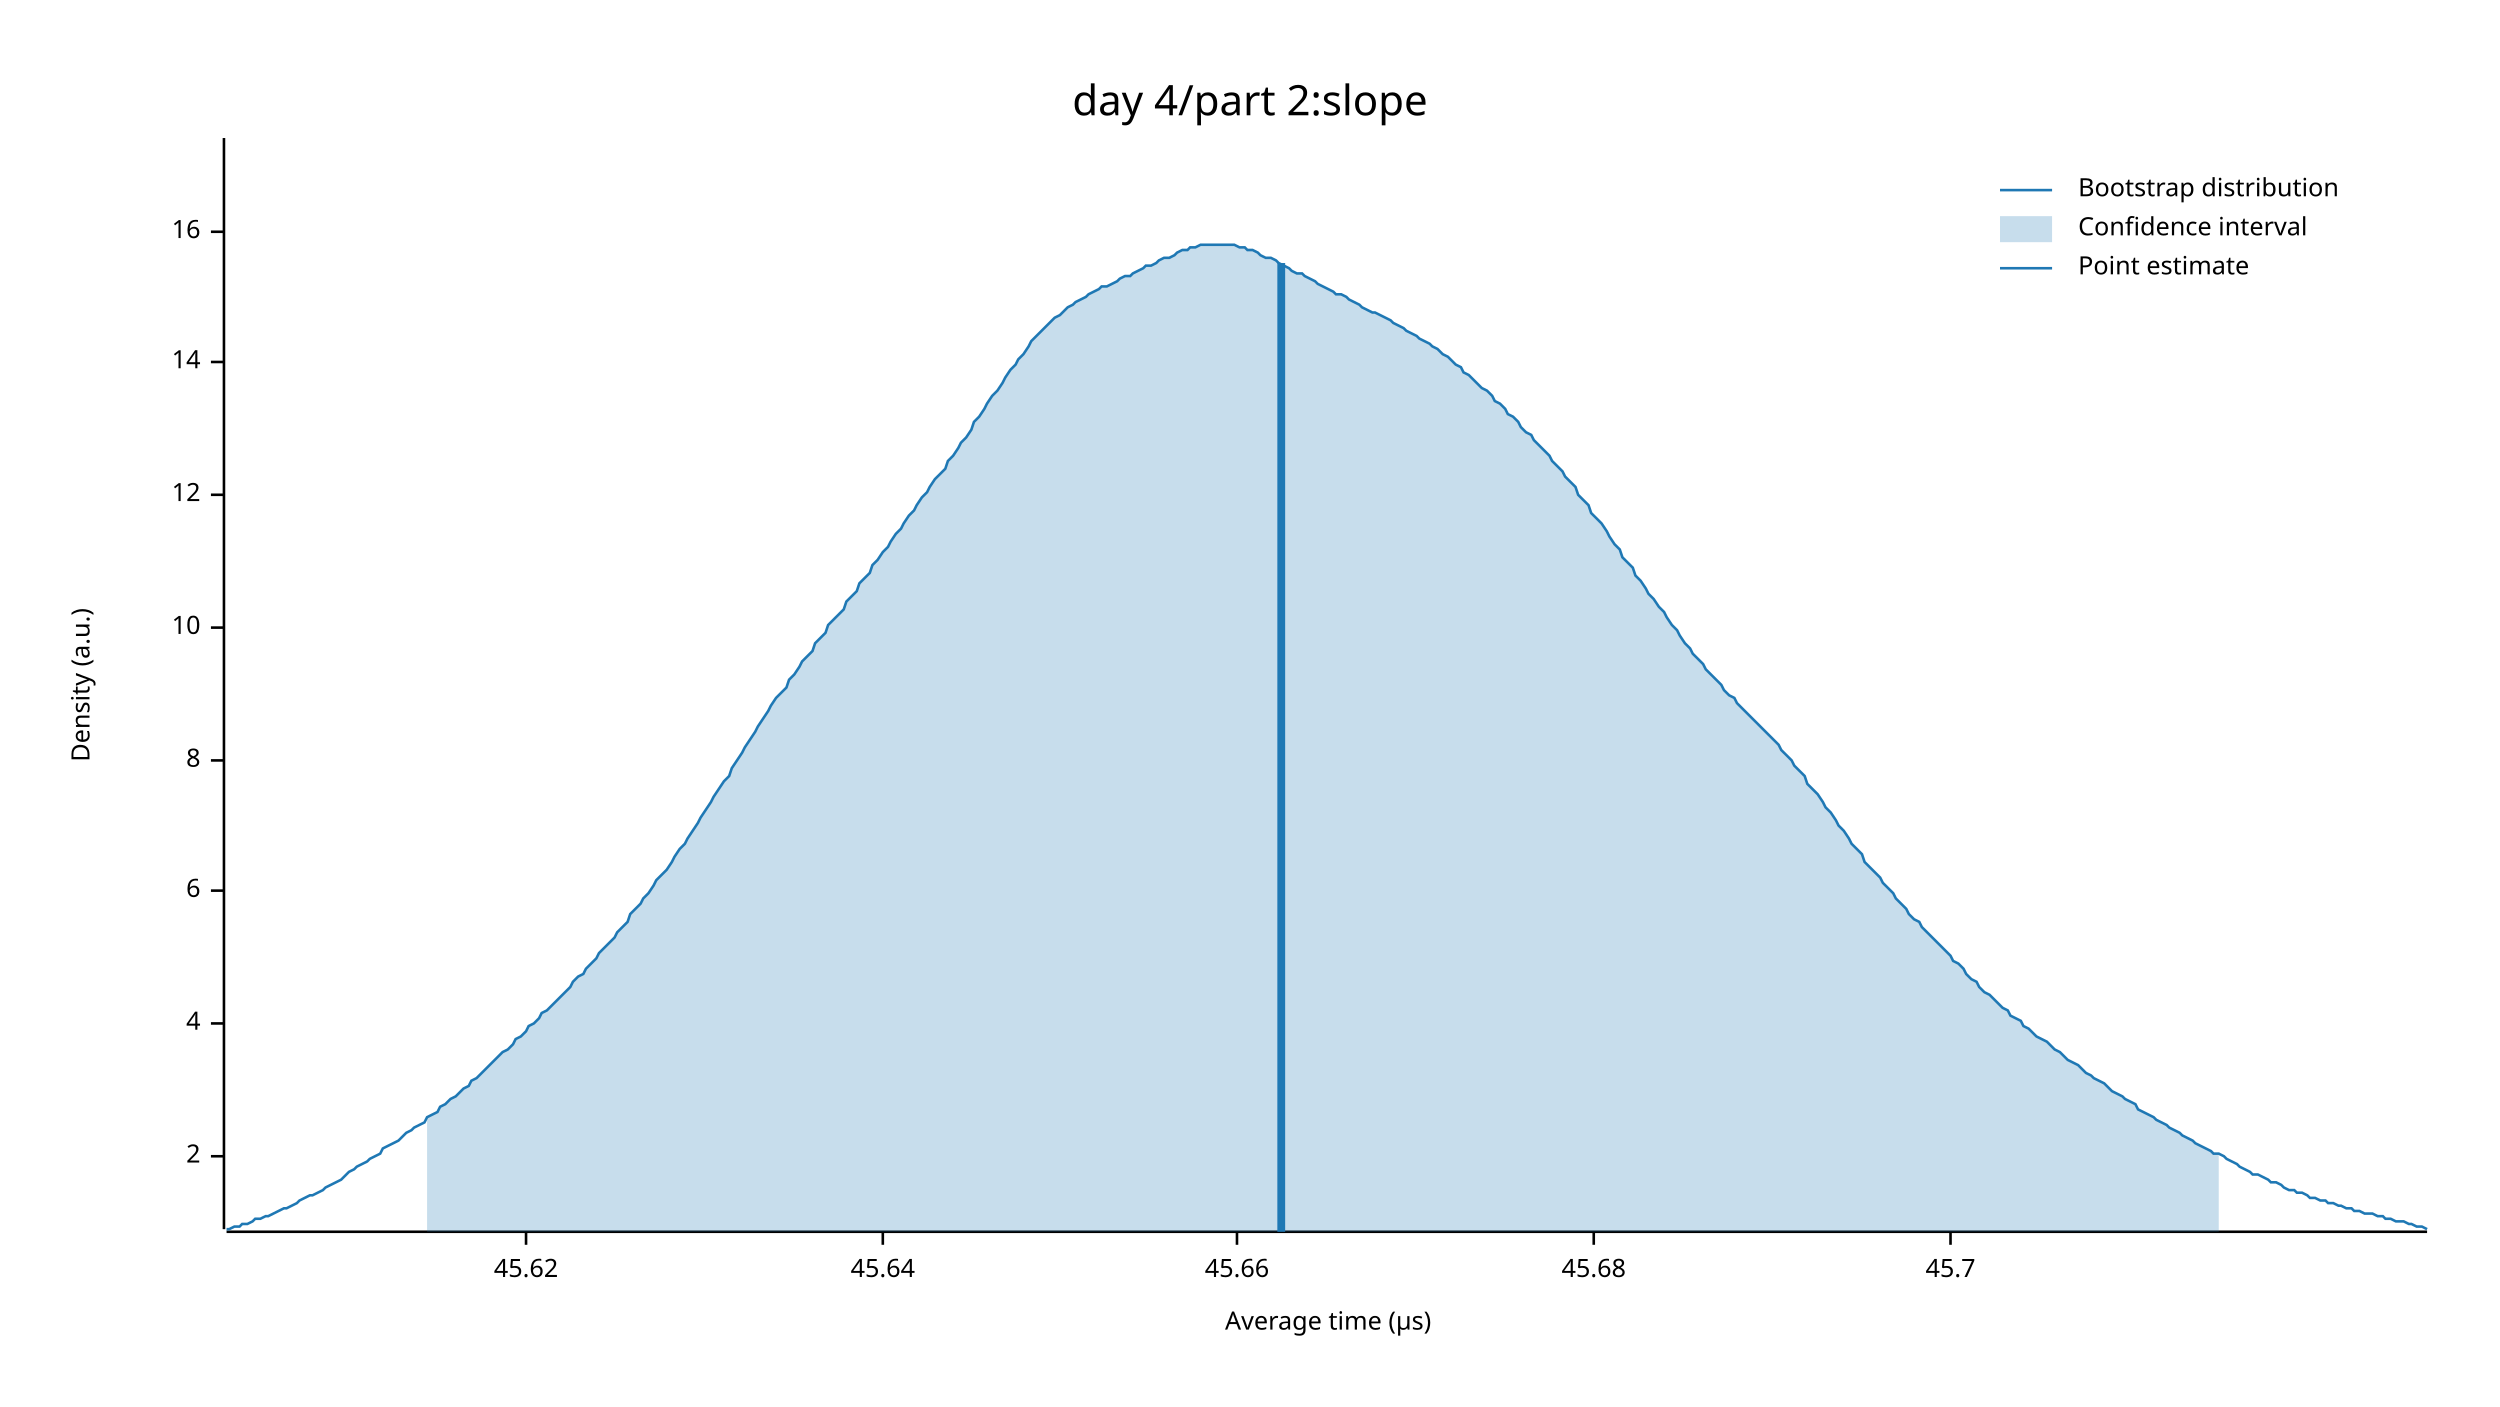
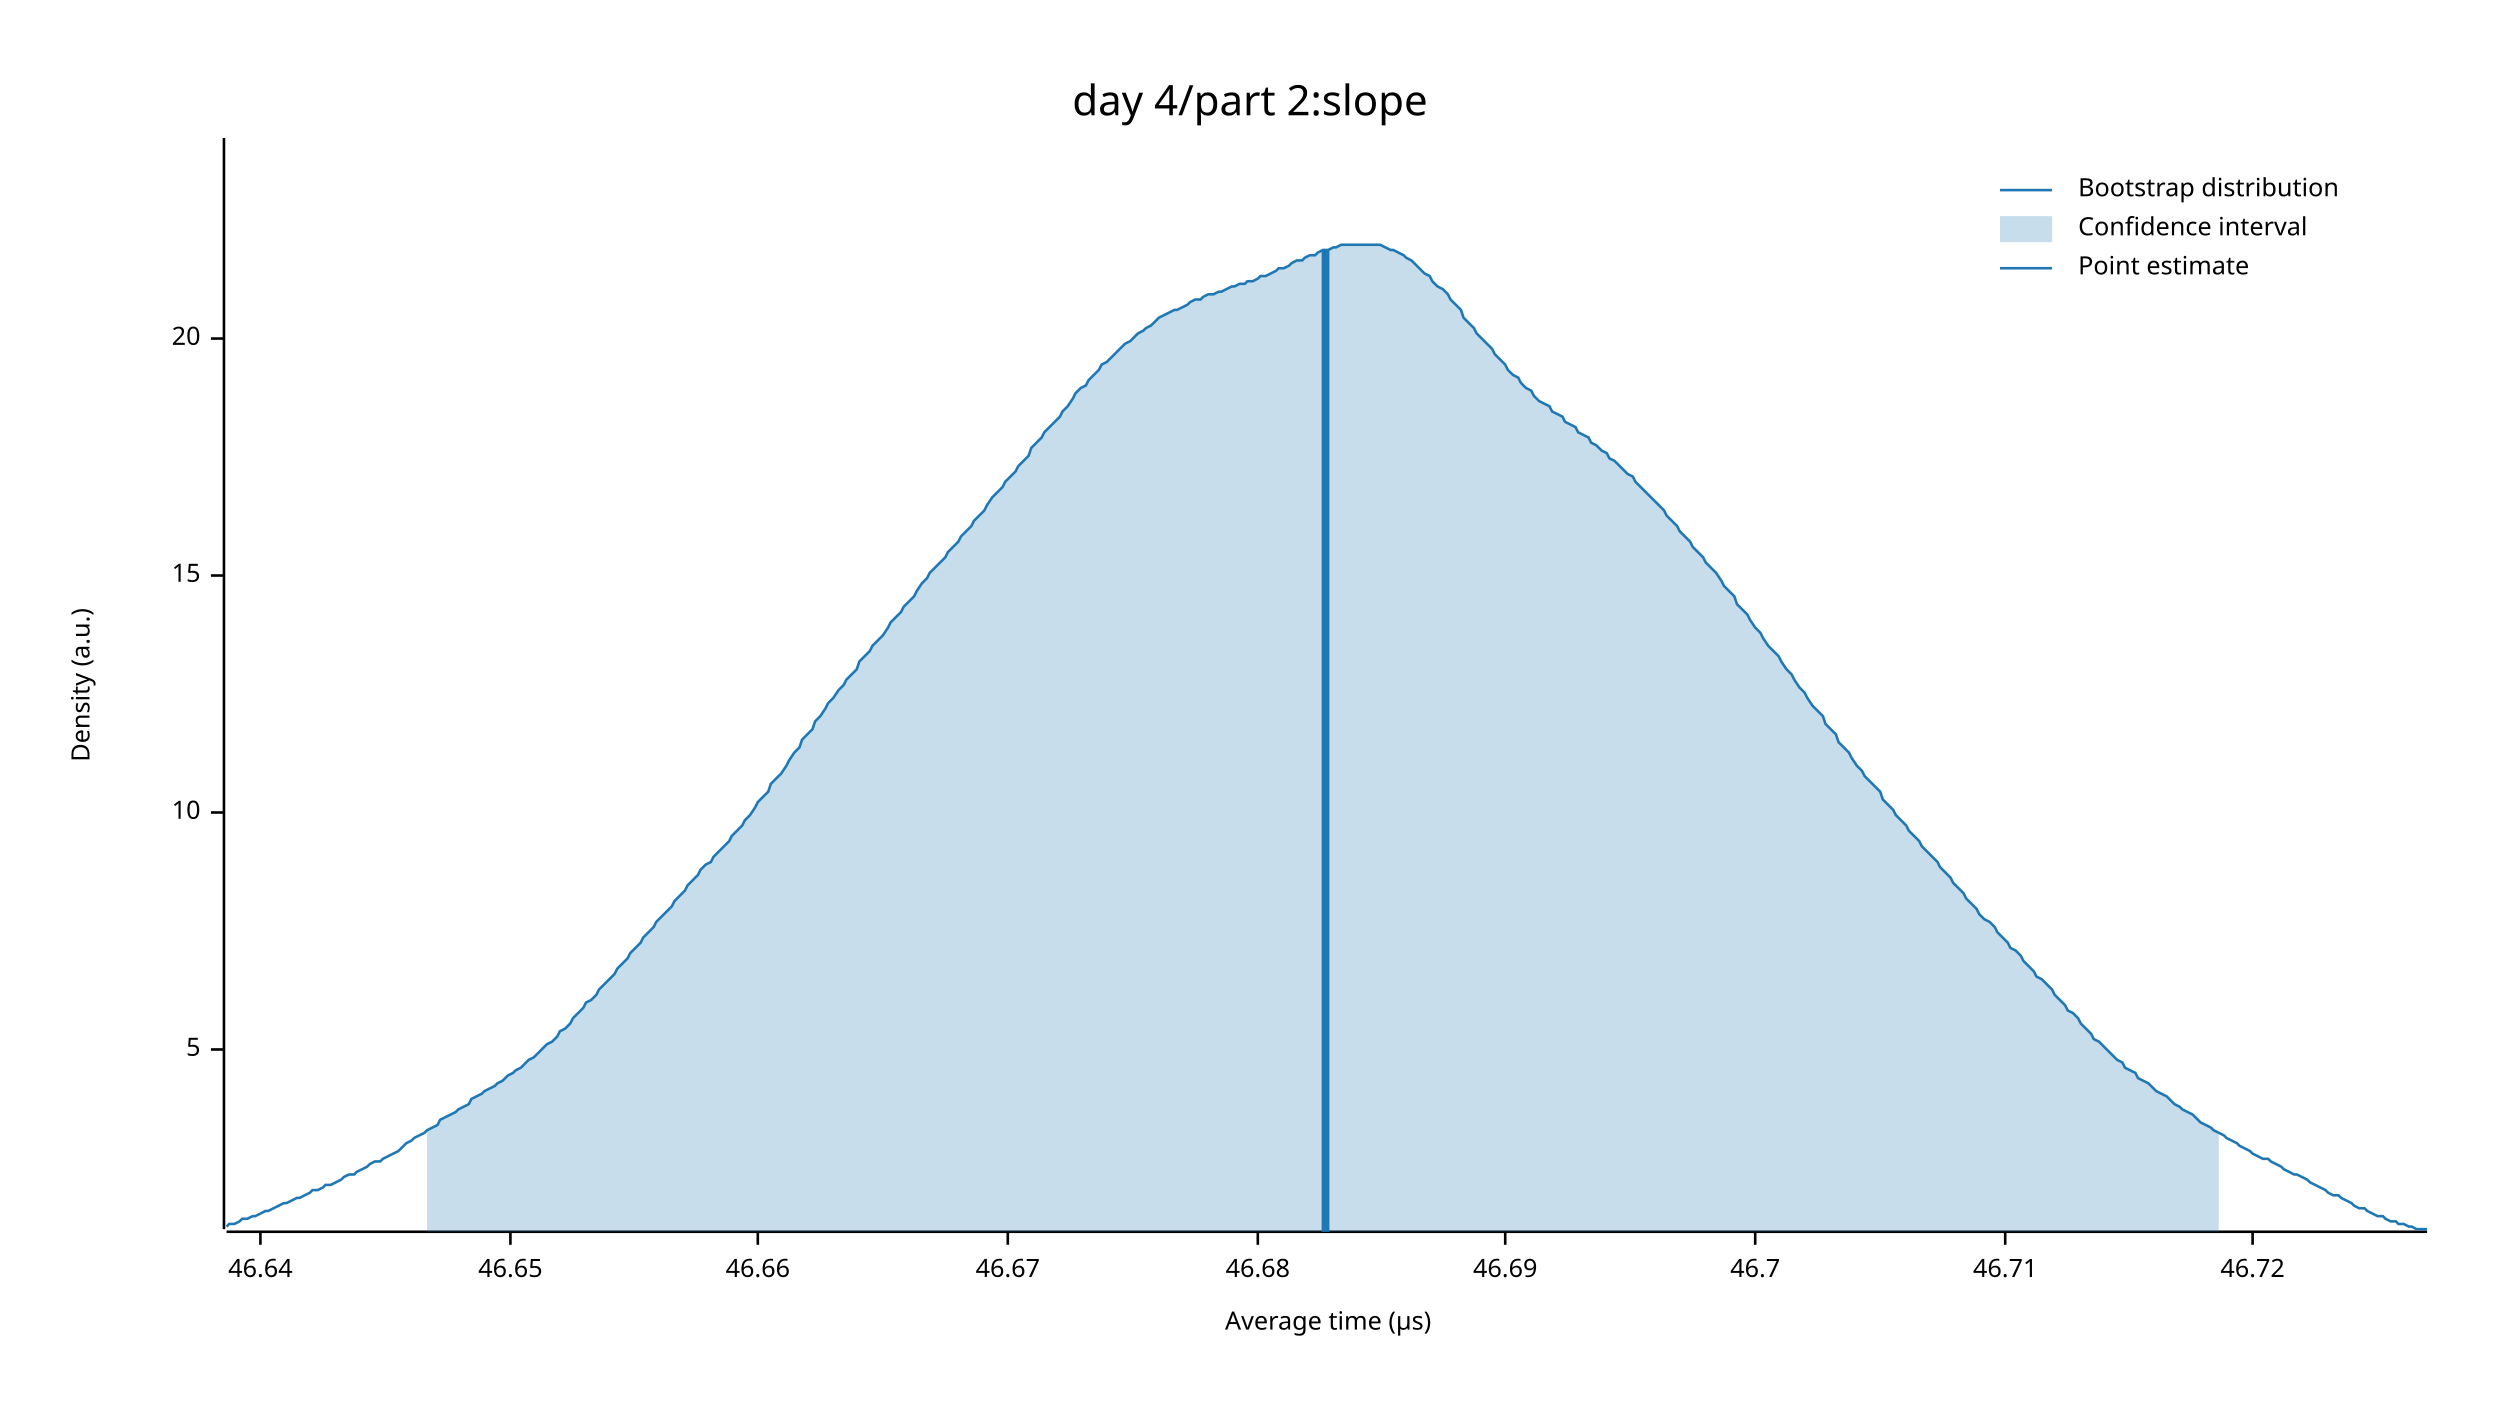
<svg xmlns="http://www.w3.org/2000/svg" width="960" height="540" viewBox="0 0 960 540">
  <text x="480" y="32" dy="0.76em" text-anchor="middle" font-family="sans-serif" font-size="16.129" opacity="1" fill="#000000">
day 4/part 2:slope
</text>
  <text x="27" y="263" dy="0.76em" text-anchor="middle" font-family="sans-serif" font-size="9.677" opacity="1" fill="#000000" transform="rotate(270, 27, 263)">
Density (a.u.)
</text>
  <text x="510" y="513" dy="-0.5ex" text-anchor="middle" font-family="sans-serif" font-size="9.677" opacity="1" fill="#000000">
Average time (µs)
</text>
  <polyline fill="none" opacity="1" stroke="#000000" stroke-width="1" points="86,53 86,472 " />
-   <text x="77" y="444" dy="0.5ex" text-anchor="end" font-family="sans-serif" font-size="9.677" opacity="1" fill="#000000">
- 2
+   <text x="77" y="403" dy="0.5ex" text-anchor="end" font-family="sans-serif" font-size="9.677" opacity="1" fill="#000000">
+ 5
</text>
-   <polyline fill="none" opacity="1" stroke="#000000" stroke-width="1" points="81,444 86,444 " />
-   <text x="77" y="393" dy="0.5ex" text-anchor="end" font-family="sans-serif" font-size="9.677" opacity="1" fill="#000000">
- 4
- </text>
-   <polyline fill="none" opacity="1" stroke="#000000" stroke-width="1" points="81,393 86,393 " />
-   <text x="77" y="342" dy="0.5ex" text-anchor="end" font-family="sans-serif" font-size="9.677" opacity="1" fill="#000000">
- 6
- </text>
-   <polyline fill="none" opacity="1" stroke="#000000" stroke-width="1" points="81,342 86,342 " />
-   <text x="77" y="292" dy="0.5ex" text-anchor="end" font-family="sans-serif" font-size="9.677" opacity="1" fill="#000000">
- 8
- </text>
-   <polyline fill="none" opacity="1" stroke="#000000" stroke-width="1" points="81,292 86,292 " />
-   <text x="77" y="241" dy="0.5ex" text-anchor="end" font-family="sans-serif" font-size="9.677" opacity="1" fill="#000000">
+   <polyline fill="none" opacity="1" stroke="#000000" stroke-width="1" points="81,403 86,403 " />
+   <text x="77" y="312" dy="0.5ex" text-anchor="end" font-family="sans-serif" font-size="9.677" opacity="1" fill="#000000">
10
</text>
-   <polyline fill="none" opacity="1" stroke="#000000" stroke-width="1" points="81,241 86,241 " />
-   <text x="77" y="190" dy="0.5ex" text-anchor="end" font-family="sans-serif" font-size="9.677" opacity="1" fill="#000000">
- 12
+   <polyline fill="none" opacity="1" stroke="#000000" stroke-width="1" points="81,312 86,312 " />
+   <text x="77" y="221" dy="0.5ex" text-anchor="end" font-family="sans-serif" font-size="9.677" opacity="1" fill="#000000">
+ 15
</text>
-   <polyline fill="none" opacity="1" stroke="#000000" stroke-width="1" points="81,190 86,190 " />
-   <text x="77" y="139" dy="0.5ex" text-anchor="end" font-family="sans-serif" font-size="9.677" opacity="1" fill="#000000">
- 14
+   <polyline fill="none" opacity="1" stroke="#000000" stroke-width="1" points="81,221 86,221 " />
+   <text x="77" y="130" dy="0.5ex" text-anchor="end" font-family="sans-serif" font-size="9.677" opacity="1" fill="#000000">
+ 20
</text>
-   <polyline fill="none" opacity="1" stroke="#000000" stroke-width="1" points="81,139 86,139 " />
-   <text x="77" y="89" dy="0.5ex" text-anchor="end" font-family="sans-serif" font-size="9.677" opacity="1" fill="#000000">
- 16
+   <polyline fill="none" opacity="1" stroke="#000000" stroke-width="1" points="81,130 86,130 " />
+   <polyline fill="none" opacity="1" stroke="#000000" stroke-width="1" points="87,473 932,473 " />
+   <text x="100" y="483" dy="0.76em" text-anchor="middle" font-family="sans-serif" font-size="9.677" opacity="1" fill="#000000">
+ 46.64
</text>
-   <polyline fill="none" opacity="1" stroke="#000000" stroke-width="1" points="81,89 86,89 " />
-   <polyline fill="none" opacity="1" stroke="#000000" stroke-width="1" points="87,473 932,473 " />
-   <text x="202" y="483" dy="0.76em" text-anchor="middle" font-family="sans-serif" font-size="9.677" opacity="1" fill="#000000">
- 45.62
+   <polyline fill="none" opacity="1" stroke="#000000" stroke-width="1" points="100,473 100,478 " />
+   <text x="196" y="483" dy="0.76em" text-anchor="middle" font-family="sans-serif" font-size="9.677" opacity="1" fill="#000000">
+ 46.65
</text>
-   <polyline fill="none" opacity="1" stroke="#000000" stroke-width="1" points="202,473 202,478 " />
-   <text x="339" y="483" dy="0.76em" text-anchor="middle" font-family="sans-serif" font-size="9.677" opacity="1" fill="#000000">
- 45.64
+   <polyline fill="none" opacity="1" stroke="#000000" stroke-width="1" points="196,473 196,478 " />
+   <text x="291" y="483" dy="0.76em" text-anchor="middle" font-family="sans-serif" font-size="9.677" opacity="1" fill="#000000">
+ 46.66
</text>
-   <polyline fill="none" opacity="1" stroke="#000000" stroke-width="1" points="339,473 339,478 " />
-   <text x="475" y="483" dy="0.76em" text-anchor="middle" font-family="sans-serif" font-size="9.677" opacity="1" fill="#000000">
- 45.66
+   <polyline fill="none" opacity="1" stroke="#000000" stroke-width="1" points="291,473 291,478 " />
+   <text x="387" y="483" dy="0.76em" text-anchor="middle" font-family="sans-serif" font-size="9.677" opacity="1" fill="#000000">
+ 46.67
</text>
-   <polyline fill="none" opacity="1" stroke="#000000" stroke-width="1" points="475,473 475,478 " />
-   <text x="612" y="483" dy="0.76em" text-anchor="middle" font-family="sans-serif" font-size="9.677" opacity="1" fill="#000000">
- 45.68
+   <polyline fill="none" opacity="1" stroke="#000000" stroke-width="1" points="387,473 387,478 " />
+   <text x="483" y="483" dy="0.76em" text-anchor="middle" font-family="sans-serif" font-size="9.677" opacity="1" fill="#000000">
+ 46.68
</text>
-   <polyline fill="none" opacity="1" stroke="#000000" stroke-width="1" points="612,473 612,478 " />
-   <text x="749" y="483" dy="0.76em" text-anchor="middle" font-family="sans-serif" font-size="9.677" opacity="1" fill="#000000">
- 45.7
+   <polyline fill="none" opacity="1" stroke="#000000" stroke-width="1" points="483,473 483,478 " />
+   <text x="578" y="483" dy="0.76em" text-anchor="middle" font-family="sans-serif" font-size="9.677" opacity="1" fill="#000000">
+ 46.69
</text>
-   <polyline fill="none" opacity="1" stroke="#000000" stroke-width="1" points="749,473 749,478 " />
-   <polyline fill="none" opacity="1" stroke="#1F78B4" stroke-width="1" points="87,472 88,472 90,471 92,471 93,470 95,470 97,469 98,468 100,468 102,467 103,467 105,466 107,465 109,464 110,464 112,463 114,462 115,461 117,460 119,459 120,459 122,458 124,457 125,456 127,455 129,454 131,453 132,452 134,450 136,449 137,448 139,447 141,446 142,445 144,444 146,443 147,441 149,440 151,439 153,438 154,437 156,435 158,434 159,433 161,432 163,431 164,429 166,428 168,427 169,425 171,424 173,422 175,421 176,420 178,418 180,417 181,415 183,414 185,412 186,411 188,409 190,407 191,406 193,404 195,403 197,401 198,399 200,398 202,396 203,394 205,393 207,391 208,389 210,388 212,386 214,384 215,383 217,381 219,379 220,377 222,375 224,374 225,372 227,370 229,368 230,366 232,364 234,362 236,360 237,358 239,356 241,354 242,351 244,349 246,347 247,345 249,343 251,340 252,338 254,336 256,334 258,331 259,329 261,326 263,324 264,322 266,319 268,316 269,314 271,311 273,308 274,306 276,303 278,300 280,298 281,295 283,292 285,289 286,287 288,284 290,281 291,279 293,276 295,273 296,271 298,268 300,266 302,264 303,261 305,259 307,256 308,254 310,252 312,250 313,247 315,245 317,243 318,240 320,238 322,236 324,234 325,231 327,229 329,227 330,224 332,222 334,220 335,217 337,215 339,212 341,210 342,208 344,205 346,203 347,201 349,198 351,196 352,194 354,191 356,189 357,187 359,184 361,182 363,180 364,177 366,175 368,172 369,170 371,168 373,165 374,162 376,160 378,157 379,155 381,152 383,150 385,147 386,145 388,142 390,140 391,138 393,136 395,133 396,131 398,129 400,127 401,126 403,124 405,122 407,121 408,120 410,118 412,117 413,116 415,115 417,114 418,113 420,112 422,111 423,110 425,110 427,109 429,108 430,107 432,106 434,106 435,105 437,104 439,103 440,102 442,102 444,101 445,100 447,99 449,99 451,98 452,97 454,96 456,96 457,95 459,95 461,94 462,94 464,94 466,94 468,94 469,94 471,94 473,94 474,94 476,95 478,95 479,96 481,96 483,97 484,98 486,99 488,99 490,100 491,101 493,102 495,103 496,104 498,105 500,105 501,106 503,107 505,108 506,109 508,110 510,111 512,112 513,113 515,113 517,114 518,115 520,116 522,117 523,118 525,119 527,120 528,120 530,121 532,122 534,123 535,124 537,125 539,126 540,127 542,128 544,129 545,130 547,131 549,132 550,133 552,134 554,136 556,137 557,138 559,140 561,141 562,143 564,144 566,146 567,147 569,149 571,150 573,152 574,154 576,155 578,157 579,159 581,160 583,162 584,164 586,166 588,167 589,169 591,171 593,173 595,175 596,177 598,179 600,181 601,183 603,185 605,187 606,190 608,192 610,194 611,197 613,199 615,201 617,204 618,206 620,209 622,211 623,214 625,216 627,218 628,221 630,223 632,226 633,228 635,230 637,233 639,235 640,237 642,240 644,242 645,244 647,247 649,249 650,251 652,253 654,255 655,257 657,259 659,261 661,263 662,265 664,267 666,268 667,270 669,272 671,274 672,275 674,277 676,279 677,280 679,282 681,284 683,286 684,288 686,290 688,292 689,294 691,296 693,298 694,301 696,303 698,305 700,308 701,310 703,312 705,315 706,317 708,319 710,322 711,324 713,326 715,328 716,331 718,333 720,335 722,337 723,339 725,341 727,343 728,345 730,347 732,349 733,351 735,353 737,354 738,356 740,358 742,360 744,362 745,363 747,365 749,367 750,369 752,370 754,372 755,374 757,376 759,377 760,379 762,381 764,382 766,384 767,385 769,387 771,388 772,390 774,391 776,392 777,394 779,395 781,397 782,398 784,399 786,400 788,402 789,403 791,404 793,406 794,407 796,408 798,409 799,410 801,412 803,413 804,414 806,415 808,416 810,418 811,419 813,420 815,421 816,422 818,423 820,424 821,426 823,427 825,428 827,429 828,430 830,431 832,432 833,433 835,434 837,435 838,436 840,437 842,438 843,439 845,440 847,441 849,442 850,443 852,443 854,444 855,445 857,446 859,447 860,448 862,449 864,450 865,451 867,451 869,452 871,453 872,454 874,454 876,455 877,456 879,457 881,457 882,458 884,458 886,459 887,460 889,460 891,461 893,461 894,462 896,462 898,463 899,463 901,464 903,464 904,465 906,465 908,466 909,466 911,466 913,467 915,467 916,468 918,468 920,469 921,469 923,469 925,470 926,470 928,471 930,471 932,472 " />
-   <polygon opacity="0.25" fill="#1F78B4" points="164,429 166,428 168,427 169,425 171,424 173,422 175,421 176,420 178,418 180,417 181,415 183,414 185,412 186,411 188,409 190,407 191,406 193,404 195,403 197,401 198,399 200,398 202,396 203,394 205,393 207,391 208,389 210,388 212,386 214,384 215,383 217,381 219,379 220,377 222,375 224,374 225,372 227,370 229,368 230,366 232,364 234,362 236,360 237,358 239,356 241,354 242,351 244,349 246,347 247,345 249,343 251,340 252,338 254,336 256,334 258,331 259,329 261,326 263,324 264,322 266,319 268,316 269,314 271,311 273,308 274,306 276,303 278,300 280,298 281,295 283,292 285,289 286,287 288,284 290,281 291,279 293,276 295,273 296,271 298,268 300,266 302,264 303,261 305,259 307,256 308,254 310,252 312,250 313,247 315,245 317,243 318,240 320,238 322,236 324,234 325,231 327,229 329,227 330,224 332,222 334,220 335,217 337,215 339,212 341,210 342,208 344,205 346,203 347,201 349,198 351,196 352,194 354,191 356,189 357,187 359,184 361,182 363,180 364,177 366,175 368,172 369,170 371,168 373,165 374,162 376,160 378,157 379,155 381,152 383,150 385,147 386,145 388,142 390,140 391,138 393,136 395,133 396,131 398,129 400,127 401,126 403,124 405,122 407,121 408,120 410,118 412,117 413,116 415,115 417,114 418,113 420,112 422,111 423,110 425,110 427,109 429,108 430,107 432,106 434,106 435,105 437,104 439,103 440,102 442,102 444,101 445,100 447,99 449,99 451,98 452,97 454,96 456,96 457,95 459,95 461,94 462,94 464,94 466,94 468,94 469,94 471,94 473,94 474,94 476,95 478,95 479,96 481,96 483,97 484,98 486,99 488,99 490,100 491,101 493,102 495,103 496,104 498,105 500,105 501,106 503,107 505,108 506,109 508,110 510,111 512,112 513,113 515,113 517,114 518,115 520,116 522,117 523,118 525,119 527,120 528,120 530,121 532,122 534,123 535,124 537,125 539,126 540,127 542,128 544,129 545,130 547,131 549,132 550,133 552,134 554,136 556,137 557,138 559,140 561,141 562,143 564,144 566,146 567,147 569,149 571,150 573,152 574,154 576,155 578,157 579,159 581,160 583,162 584,164 586,166 588,167 589,169 591,171 593,173 595,175 596,177 598,179 600,181 601,183 603,185 605,187 606,190 608,192 610,194 611,197 613,199 615,201 617,204 618,206 620,209 622,211 623,214 625,216 627,218 628,221 630,223 632,226 633,228 635,230 637,233 639,235 640,237 642,240 644,242 645,244 647,247 649,249 650,251 652,253 654,255 655,257 657,259 659,261 661,263 662,265 664,267 666,268 667,270 669,272 671,274 672,275 674,277 676,279 677,280 679,282 681,284 683,286 684,288 686,290 688,292 689,294 691,296 693,298 694,301 696,303 698,305 700,308 701,310 703,312 705,315 706,317 708,319 710,322 711,324 713,326 715,328 716,331 718,333 720,335 722,337 723,339 725,341 727,343 728,345 730,347 732,349 733,351 735,353 737,354 738,356 740,358 742,360 744,362 745,363 747,365 749,367 750,369 752,370 754,372 755,374 757,376 759,377 760,379 762,381 764,382 766,384 767,385 769,387 771,388 772,390 774,391 776,392 777,394 779,395 781,397 782,398 784,399 786,400 788,402 789,403 791,404 793,406 794,407 796,408 798,409 799,410 801,412 803,413 804,414 806,415 808,416 810,418 811,419 813,420 815,421 816,422 818,423 820,424 821,426 823,427 825,428 827,429 828,430 830,431 832,432 833,433 835,434 837,435 838,436 840,437 842,438 843,439 845,440 847,441 849,442 850,443 852,443 852,473 164,473 " />
-   <polyline fill="none" opacity="1" stroke="#1F78B4" stroke-width="3" points="492,473 492,101 " />
+   <polyline fill="none" opacity="1" stroke="#000000" stroke-width="1" points="578,473 578,478 " />
+   <text x="674" y="483" dy="0.76em" text-anchor="middle" font-family="sans-serif" font-size="9.677" opacity="1" fill="#000000">
+ 46.7
+ </text>
+   <polyline fill="none" opacity="1" stroke="#000000" stroke-width="1" points="674,473 674,478 " />
+   <text x="770" y="483" dy="0.76em" text-anchor="middle" font-family="sans-serif" font-size="9.677" opacity="1" fill="#000000">
+ 46.71
+ </text>
+   <polyline fill="none" opacity="1" stroke="#000000" stroke-width="1" points="770,473 770,478 " />
+   <text x="865" y="483" dy="0.76em" text-anchor="middle" font-family="sans-serif" font-size="9.677" opacity="1" fill="#000000">
+ 46.72
+ </text>
+   <polyline fill="none" opacity="1" stroke="#000000" stroke-width="1" points="865,473 865,478 " />
+   <polyline fill="none" opacity="1" stroke="#1F78B4" stroke-width="1" points="87,471 88,470 90,470 92,469 93,468 95,468 97,467 98,467 100,466 102,465 103,465 105,464 107,463 109,462 110,462 112,461 114,460 115,460 117,459 119,458 120,457 122,457 124,456 125,455 127,455 129,454 131,453 132,452 134,451 136,451 137,450 139,449 141,448 142,447 144,446 146,446 147,445 149,444 151,443 153,442 154,441 156,439 158,438 159,437 161,436 163,435 164,434 166,433 168,432 169,430 171,429 173,428 175,427 176,426 178,425 180,424 181,422 183,421 185,420 186,419 188,418 190,417 191,416 193,415 195,413 197,412 198,411 200,410 202,408 203,407 205,406 207,404 208,403 210,401 212,400 214,398 215,396 217,395 219,393 220,391 222,389 224,387 225,385 227,384 229,382 230,380 232,378 234,376 236,374 237,372 239,370 241,368 242,366 244,364 246,362 247,360 249,358 251,356 252,354 254,352 256,350 258,348 259,346 261,344 263,342 264,340 266,338 268,336 269,334 271,332 273,331 274,329 276,327 278,325 280,323 281,321 283,319 285,317 286,315 288,313 290,310 291,308 293,306 295,304 296,301 298,299 300,297 302,294 303,292 305,289 307,287 308,284 310,282 312,280 313,277 315,275 317,272 318,270 320,268 322,265 324,263 325,261 327,259 329,257 330,254 332,252 334,250 335,248 337,246 339,244 341,241 342,239 344,237 346,235 347,233 349,231 351,229 352,227 354,224 356,222 357,220 359,218 361,216 363,214 364,212 366,210 368,208 369,206 371,204 373,202 374,200 376,198 378,196 379,194 381,191 383,189 385,187 386,185 388,183 390,181 391,179 393,177 395,175 396,172 398,170 400,168 401,166 403,164 405,162 407,160 408,158 410,156 412,153 413,151 415,149 417,148 418,146 420,144 422,142 423,140 425,139 427,137 429,135 430,134 432,132 434,131 435,130 437,128 439,127 440,126 442,125 444,123 445,122 447,121 449,120 451,119 452,119 454,118 456,117 457,116 459,115 461,115 462,114 464,113 466,113 468,112 469,112 471,111 473,110 474,110 476,109 478,109 479,108 481,108 483,107 484,106 486,106 488,105 490,104 491,103 493,103 495,102 496,101 498,100 500,100 501,99 503,98 505,98 506,97 508,96 510,96 512,95 513,95 515,94 517,94 518,94 520,94 522,94 523,94 525,94 527,94 528,94 530,94 532,95 534,96 535,96 537,97 539,98 540,99 542,100 544,102 545,103 547,105 549,106 550,108 552,110 554,111 556,113 557,115 559,117 561,119 562,122 564,124 566,126 567,128 569,130 571,132 573,134 574,136 576,138 578,140 579,142 581,144 583,145 584,147 586,149 588,150 589,152 591,154 593,155 595,156 596,158 598,159 600,160 601,162 603,163 605,164 606,166 608,167 610,168 611,170 613,171 615,173 617,174 618,176 620,177 622,179 623,180 625,182 627,183 628,185 630,187 632,189 633,190 635,192 637,194 639,196 640,198 642,200 644,202 645,204 647,206 649,208 650,210 652,212 654,214 655,216 657,218 659,220 661,223 662,225 664,227 666,229 667,232 669,234 671,236 672,238 674,241 676,243 677,245 679,248 681,250 683,252 684,254 686,257 688,259 689,261 691,264 693,266 694,268 696,271 698,273 700,275 701,278 703,280 705,282 706,285 708,287 710,289 711,291 713,294 715,296 716,298 718,300 720,302 722,304 723,307 725,309 727,311 728,313 730,315 732,317 733,319 735,321 737,323 738,325 740,327 742,329 744,331 745,333 747,335 749,337 750,339 752,341 754,343 755,345 757,347 759,349 760,351 762,353 764,354 766,356 767,358 769,360 771,362 772,364 774,365 776,367 777,369 779,371 781,373 782,375 784,376 786,378 788,380 789,382 791,384 793,386 794,388 796,389 798,391 799,393 801,395 803,397 804,399 806,400 808,402 810,404 811,405 813,407 815,408 816,410 818,411 820,412 821,414 823,415 825,416 827,418 828,419 830,420 832,421 833,422 835,424 837,425 838,426 840,427 842,428 843,429 845,431 847,432 849,433 850,434 852,435 854,436 855,437 857,438 859,439 860,440 862,441 864,442 865,443 867,444 869,445 871,445 872,446 874,447 876,448 877,449 879,450 881,451 882,451 884,452 886,453 887,454 889,455 891,456 893,457 894,458 896,459 898,459 899,460 901,461 903,462 904,463 906,464 908,464 909,465 911,466 913,467 915,467 916,468 918,469 920,469 921,470 923,470 925,471 926,471 928,472 930,472 932,472 " />
+   <polygon opacity="0.25" fill="#1F78B4" points="164,434 166,433 168,432 169,430 171,429 173,428 175,427 176,426 178,425 180,424 181,422 183,421 185,420 186,419 188,418 190,417 191,416 193,415 195,413 197,412 198,411 200,410 202,408 203,407 205,406 207,404 208,403 210,401 212,400 214,398 215,396 217,395 219,393 220,391 222,389 224,387 225,385 227,384 229,382 230,380 232,378 234,376 236,374 237,372 239,370 241,368 242,366 244,364 246,362 247,360 249,358 251,356 252,354 254,352 256,350 258,348 259,346 261,344 263,342 264,340 266,338 268,336 269,334 271,332 273,331 274,329 276,327 278,325 280,323 281,321 283,319 285,317 286,315 288,313 290,310 291,308 293,306 295,304 296,301 298,299 300,297 302,294 303,292 305,289 307,287 308,284 310,282 312,280 313,277 315,275 317,272 318,270 320,268 322,265 324,263 325,261 327,259 329,257 330,254 332,252 334,250 335,248 337,246 339,244 341,241 342,239 344,237 346,235 347,233 349,231 351,229 352,227 354,224 356,222 357,220 359,218 361,216 363,214 364,212 366,210 368,208 369,206 371,204 373,202 374,200 376,198 378,196 379,194 381,191 383,189 385,187 386,185 388,183 390,181 391,179 393,177 395,175 396,172 398,170 400,168 401,166 403,164 405,162 407,160 408,158 410,156 412,153 413,151 415,149 417,148 418,146 420,144 422,142 423,140 425,139 427,137 429,135 430,134 432,132 434,131 435,130 437,128 439,127 440,126 442,125 444,123 445,122 447,121 449,120 451,119 452,119 454,118 456,117 457,116 459,115 461,115 462,114 464,113 466,113 468,112 469,112 471,111 473,110 474,110 476,109 478,109 479,108 481,108 483,107 484,106 486,106 488,105 490,104 491,103 493,103 495,102 496,101 498,100 500,100 501,99 503,98 505,98 506,97 508,96 510,96 512,95 513,95 515,94 517,94 518,94 520,94 522,94 523,94 525,94 527,94 528,94 530,94 532,95 534,96 535,96 537,97 539,98 540,99 542,100 544,102 545,103 547,105 549,106 550,108 552,110 554,111 556,113 557,115 559,117 561,119 562,122 564,124 566,126 567,128 569,130 571,132 573,134 574,136 576,138 578,140 579,142 581,144 583,145 584,147 586,149 588,150 589,152 591,154 593,155 595,156 596,158 598,159 600,160 601,162 603,163 605,164 606,166 608,167 610,168 611,170 613,171 615,173 617,174 618,176 620,177 622,179 623,180 625,182 627,183 628,185 630,187 632,189 633,190 635,192 637,194 639,196 640,198 642,200 644,202 645,204 647,206 649,208 650,210 652,212 654,214 655,216 657,218 659,220 661,223 662,225 664,227 666,229 667,232 669,234 671,236 672,238 674,241 676,243 677,245 679,248 681,250 683,252 684,254 686,257 688,259 689,261 691,264 693,266 694,268 696,271 698,273 700,275 701,278 703,280 705,282 706,285 708,287 710,289 711,291 713,294 715,296 716,298 718,300 720,302 722,304 723,307 725,309 727,311 728,313 730,315 732,317 733,319 735,321 737,323 738,325 740,327 742,329 744,331 745,333 747,335 749,337 750,339 752,341 754,343 755,345 757,347 759,349 760,351 762,353 764,354 766,356 767,358 769,360 771,362 772,364 774,365 776,367 777,369 779,371 781,373 782,375 784,376 786,378 788,380 789,382 791,384 793,386 794,388 796,389 798,391 799,393 801,395 803,397 804,399 806,400 808,402 810,404 811,405 813,407 815,408 816,410 818,411 820,412 821,414 823,415 825,416 827,418 828,419 830,420 832,421 833,422 835,424 837,425 838,426 840,427 842,428 843,429 845,431 847,432 849,433 850,434 852,435 852,473 164,473 " />
+   <polyline fill="none" opacity="1" stroke="#1F78B4" stroke-width="3" points="509,473 509,96 " />
  <text x="798" y="68" dy="0.76em" text-anchor="start" font-family="sans-serif" font-size="9.677" opacity="1" fill="#000000">
Bootstrap distribution
</text>
  <text x="798" y="83" dy="0.76em" text-anchor="start" font-family="sans-serif" font-size="9.677" opacity="1" fill="#000000">
Confidence interval
</text>
  <text x="798" y="98" dy="0.76em" text-anchor="start" font-family="sans-serif" font-size="9.677" opacity="1" fill="#000000">
Point estimate
</text>
  <polyline fill="none" opacity="1" stroke="#1F78B4" stroke-width="1" points="768,73 788,73 " />
  <rect x="768" y="83" width="20" height="10" opacity="0.25" fill="#1F78B4" stroke="none" />
  <polyline fill="none" opacity="1" stroke="#1F78B4" stroke-width="1" points="768,103 788,103 " />
</svg>
